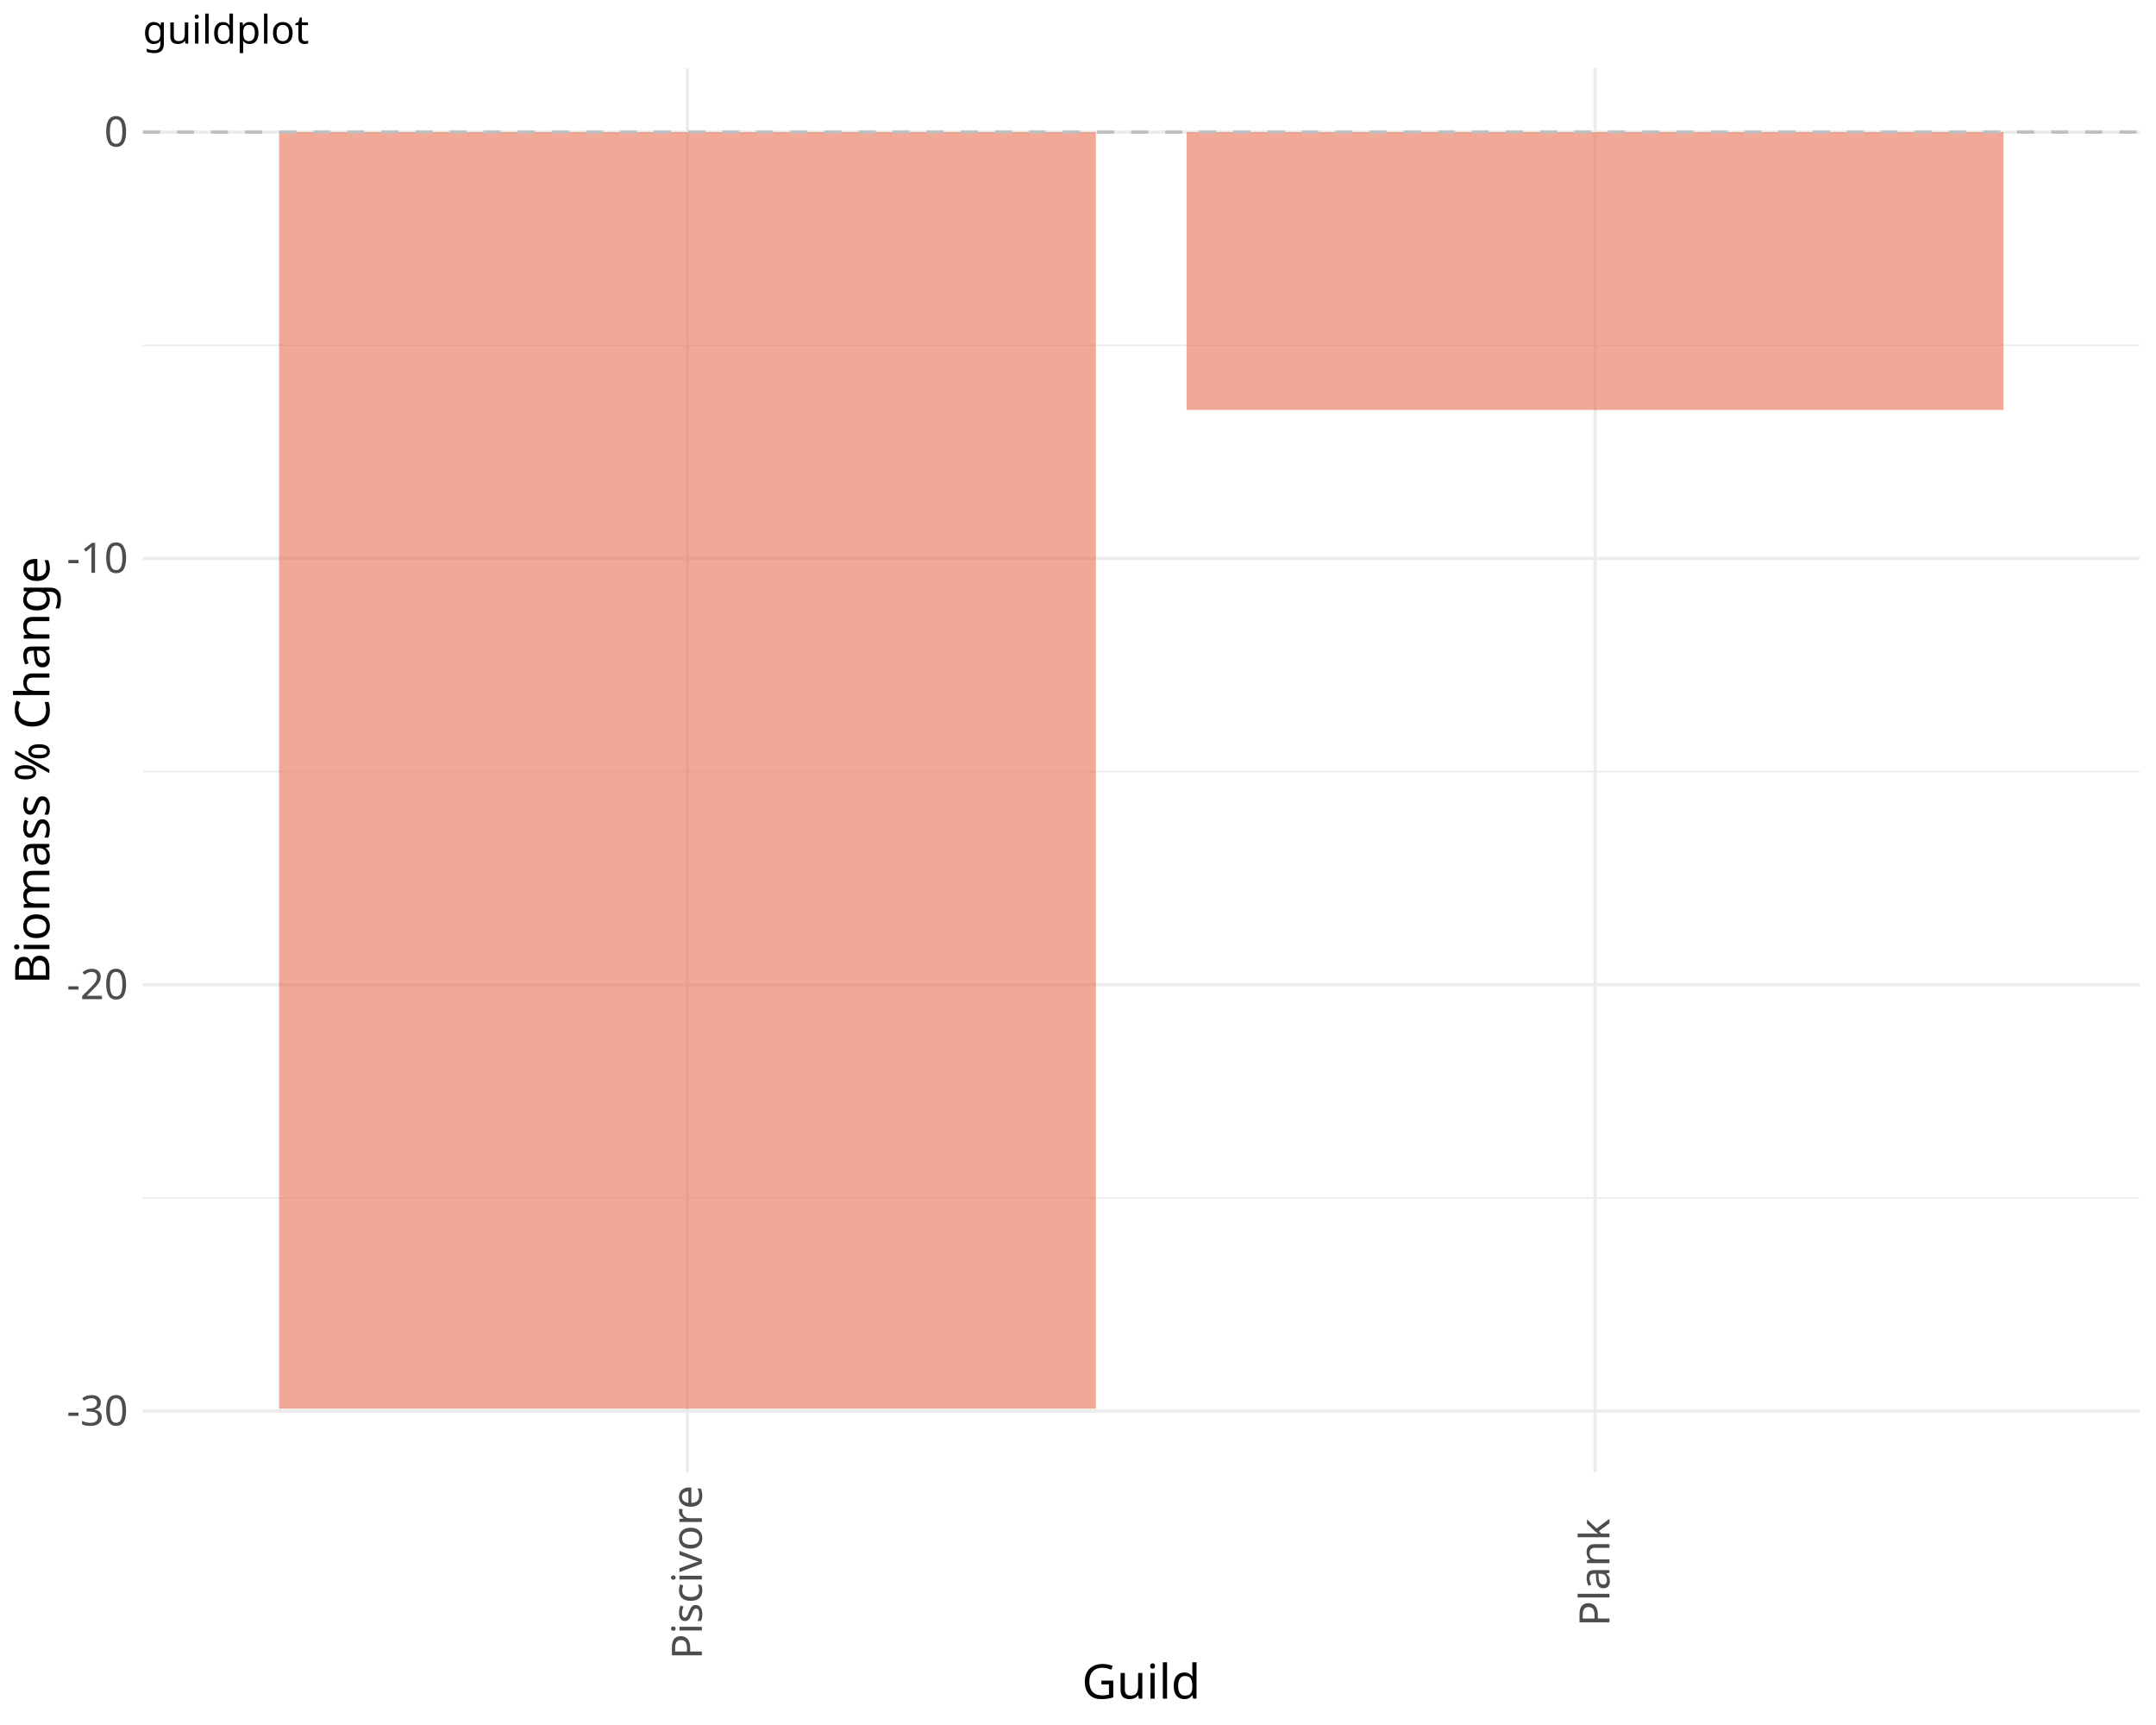
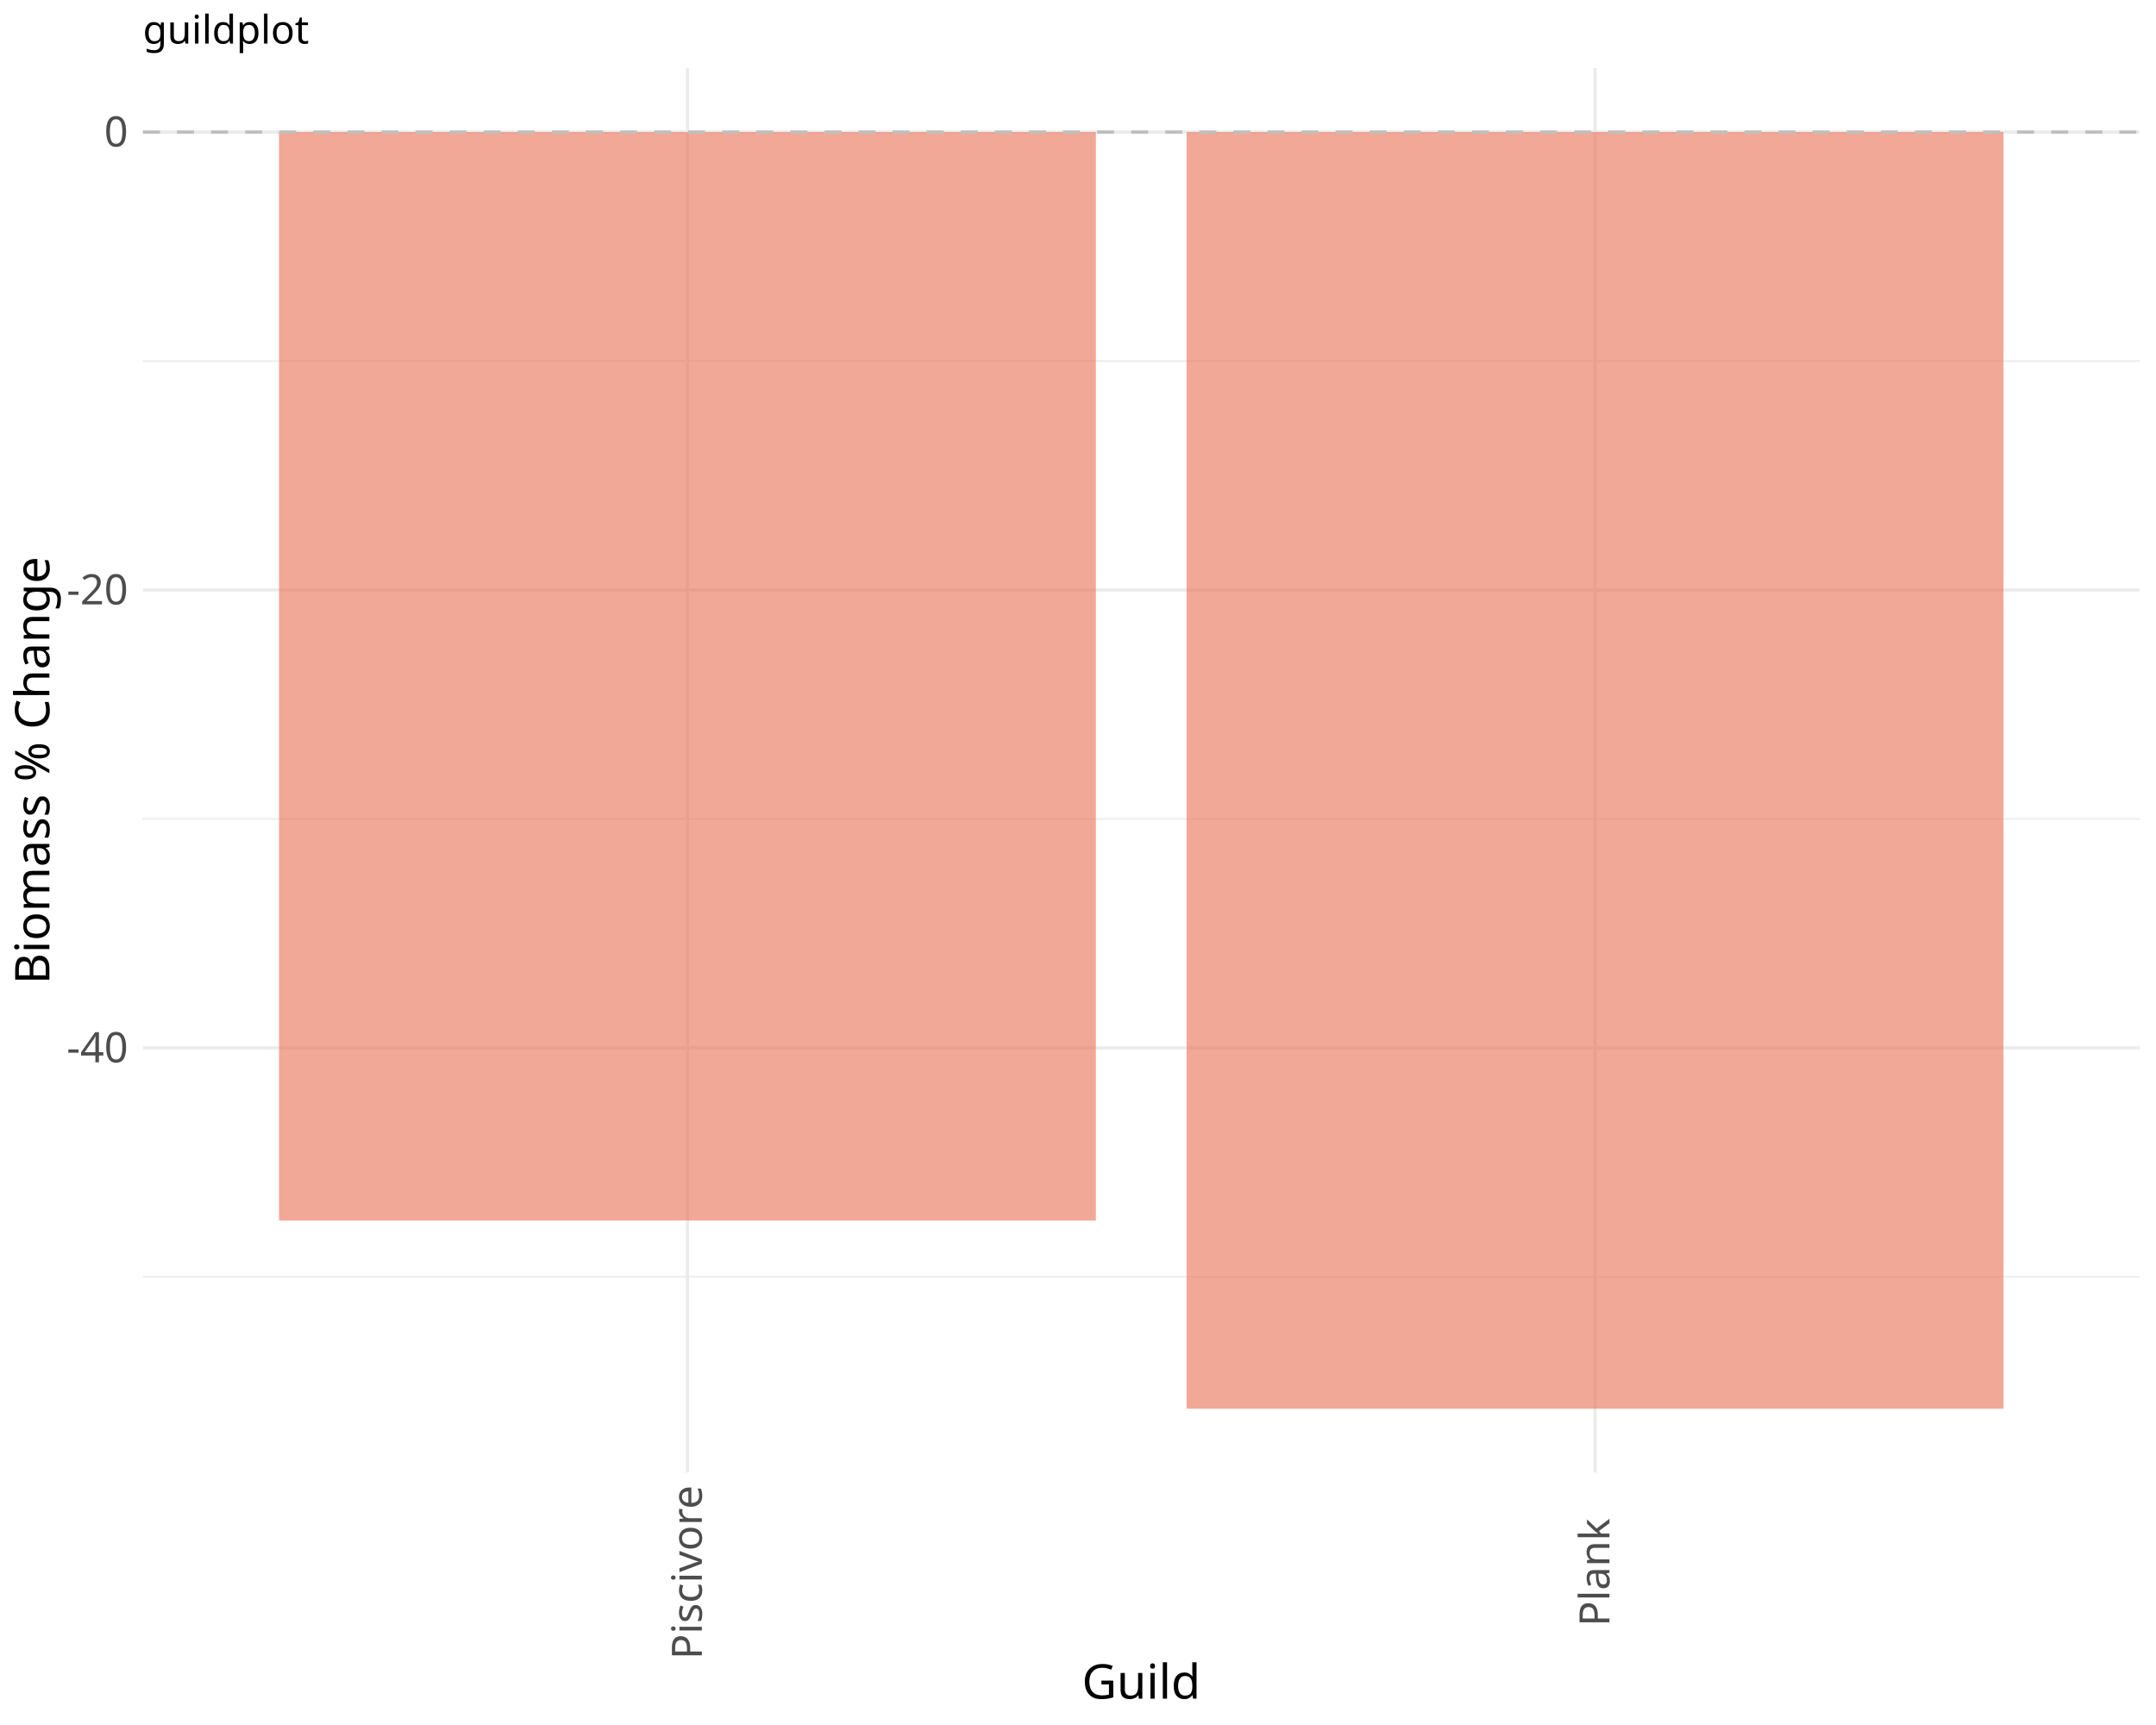
<svg xmlns="http://www.w3.org/2000/svg" class="svglite" data-engine-version="2.0" width="720.00pt" height="576.00pt" viewBox="0 0 720.00 576.00">
  <defs>
    <style type="text/css">
    .svglite line, .svglite polyline, .svglite polygon, .svglite path, .svglite rect, .svglite circle {
      fill: none;
      stroke: #000000;
      stroke-linecap: round;
      stroke-linejoin: round;
      stroke-miterlimit: 10.00;
    }
  </style>
  </defs>
  <rect width="100%" height="100%" style="stroke: none; fill: #FFFFFF;" />
  <defs>
    <clipPath id="cpMC4wMHw3MjAuMDB8MC4wMHw1NzYuMDA=">
      <rect x="0.00" y="0.00" width="720.00" height="576.00" />
    </clipPath>
  </defs>
  <g clip-path="url(#cpMC4wMHw3MjAuMDB8MC4wMHw1NzYuMDA=)">
    <rect x="0.00" y="0.00" width="720.00" height="576.00" style="stroke-width: 1.07; stroke: none; fill: #FFFFFF;" />
  </g>
  <defs>
    <clipPath id="cpNDcuNzJ8NzE0LjUyfDIyLjc4fDQ5MS43MQ==">
      <rect x="47.72" y="22.78" width="666.80" height="468.92" />
    </clipPath>
  </defs>
  <g clip-path="url(#cpNDcuNzJ8NzE0LjUyfDIyLjc4fDQ5MS43MQ==)">
-     <polyline points="47.72,399.99 714.52,399.99 " style="stroke-width: 0.53; stroke: #EBEBEB; stroke-linecap: butt;" />
-     <polyline points="47.72,257.63 714.52,257.63 " style="stroke-width: 0.53; stroke: #EBEBEB; stroke-linecap: butt;" />
-     <polyline points="47.72,115.28 714.52,115.28 " style="stroke-width: 0.53; stroke: #EBEBEB; stroke-linecap: butt;" />
-     <polyline points="47.72,471.17 714.52,471.17 " style="stroke-width: 1.07; stroke: #EBEBEB; stroke-linecap: butt;" />
-     <polyline points="47.72,328.81 714.52,328.81 " style="stroke-width: 1.07; stroke: #EBEBEB; stroke-linecap: butt;" />
-     <polyline points="47.72,186.46 714.52,186.46 " style="stroke-width: 1.07; stroke: #EBEBEB; stroke-linecap: butt;" />
+     <polyline points="47.72,426.35 714.52,426.35 " style="stroke-width: 0.53; stroke: #EBEBEB; stroke-linecap: butt;" />
+     <polyline points="47.72,273.45 714.52,273.45 " style="stroke-width: 0.53; stroke: #EBEBEB; stroke-linecap: butt;" />
+     <polyline points="47.72,120.55 714.52,120.55 " style="stroke-width: 0.53; stroke: #EBEBEB; stroke-linecap: butt;" />
+     <polyline points="47.72,349.90 714.52,349.90 " style="stroke-width: 1.07; stroke: #EBEBEB; stroke-linecap: butt;" />
+     <polyline points="47.72,197.00 714.52,197.00 " style="stroke-width: 1.07; stroke: #EBEBEB; stroke-linecap: butt;" />
    <polyline points="47.72,44.10 714.52,44.10 " style="stroke-width: 1.07; stroke: #EBEBEB; stroke-linecap: butt;" />
    <polyline points="229.57,491.71 229.57,22.78 " style="stroke-width: 1.07; stroke: #EBEBEB; stroke-linecap: butt;" />
    <polyline points="532.67,491.71 532.67,22.78 " style="stroke-width: 1.07; stroke: #EBEBEB; stroke-linecap: butt;" />
-     <rect x="93.18" y="44.10" width="272.78" height="426.29" style="stroke-width: 1.07; stroke: none; stroke-linecap: butt; stroke-linejoin: miter; fill: #E76F51; fill-opacity: 0.60;" />
-     <rect x="396.27" y="44.10" width="272.78" height="92.80" style="stroke-width: 1.07; stroke: none; stroke-linecap: butt; stroke-linejoin: miter; fill: #E76F51; fill-opacity: 0.60;" />
+     <rect x="93.18" y="44.10" width="272.78" height="363.45" style="stroke-width: 1.07; stroke: none; stroke-linecap: butt; stroke-linejoin: miter; fill: #E76F51; fill-opacity: 0.60;" />
+     <rect x="396.27" y="44.10" width="272.78" height="426.29" style="stroke-width: 1.07; stroke: none; stroke-linecap: butt; stroke-linejoin: miter; fill: #E76F51; fill-opacity: 0.60;" />
    <line x1="47.72" y1="44.10" x2="714.52" y2="44.10" style="stroke-width: 1.07; stroke: #BEBEBE; stroke-dasharray: 5.69,5.69; stroke-linecap: butt;" />
  </g>
  <g clip-path="url(#cpMC4wMHw3MjAuMDB8MC4wMHw1NzYuMDA=)">
-     <text x="42.79" y="475.99" text-anchor="end" style="font-size: 14.00px; fill: #4D4D4D; font-family: sans;" textLength="20.24px" lengthAdjust="spacingAndGlyphs">-30</text>
-     <text x="42.79" y="333.63" text-anchor="end" style="font-size: 14.00px; fill: #4D4D4D; font-family: sans;" textLength="20.24px" lengthAdjust="spacingAndGlyphs">-20</text>
-     <text x="42.79" y="191.27" text-anchor="end" style="font-size: 14.00px; fill: #4D4D4D; font-family: sans;" textLength="20.24px" lengthAdjust="spacingAndGlyphs">-10</text>
+     <text x="42.79" y="354.71" text-anchor="end" style="font-size: 14.00px; fill: #4D4D4D; font-family: sans;" textLength="20.24px" lengthAdjust="spacingAndGlyphs">-40</text>
+     <text x="42.79" y="201.82" text-anchor="end" style="font-size: 14.00px; fill: #4D4D4D; font-family: sans;" textLength="20.24px" lengthAdjust="spacingAndGlyphs">-20</text>
    <text x="42.79" y="48.92" text-anchor="end" style="font-size: 14.00px; fill: #4D4D4D; font-family: sans;" textLength="7.79px" lengthAdjust="spacingAndGlyphs">0</text>
    <text transform="translate(234.39,525.04) rotate(-90)" text-anchor="middle" style="font-size: 14.00px; fill: #4D4D4D; font-family: sans;" textLength="56.81px" lengthAdjust="spacingAndGlyphs">Piscivore</text>
    <text transform="translate(537.48,525.04) rotate(-90)" text-anchor="middle" style="font-size: 14.00px; fill: #4D4D4D; font-family: sans;" textLength="35.03px" lengthAdjust="spacingAndGlyphs">Plank</text>
    <text x="381.12" y="567.20" text-anchor="middle" style="font-size: 16.00px; font-family: sans;" textLength="37.35px" lengthAdjust="spacingAndGlyphs">Guild</text>
    <text transform="translate(16.49,257.25) rotate(-90)" text-anchor="middle" style="font-size: 16.00px; font-family: sans;" textLength="140.54px" lengthAdjust="spacingAndGlyphs">Biomass % Change</text>
    <text x="47.72" y="14.56" style="font-size: 13.20px; font-family: sans;" textLength="49.17px" lengthAdjust="spacingAndGlyphs">guildplot</text>
  </g>
</svg>
